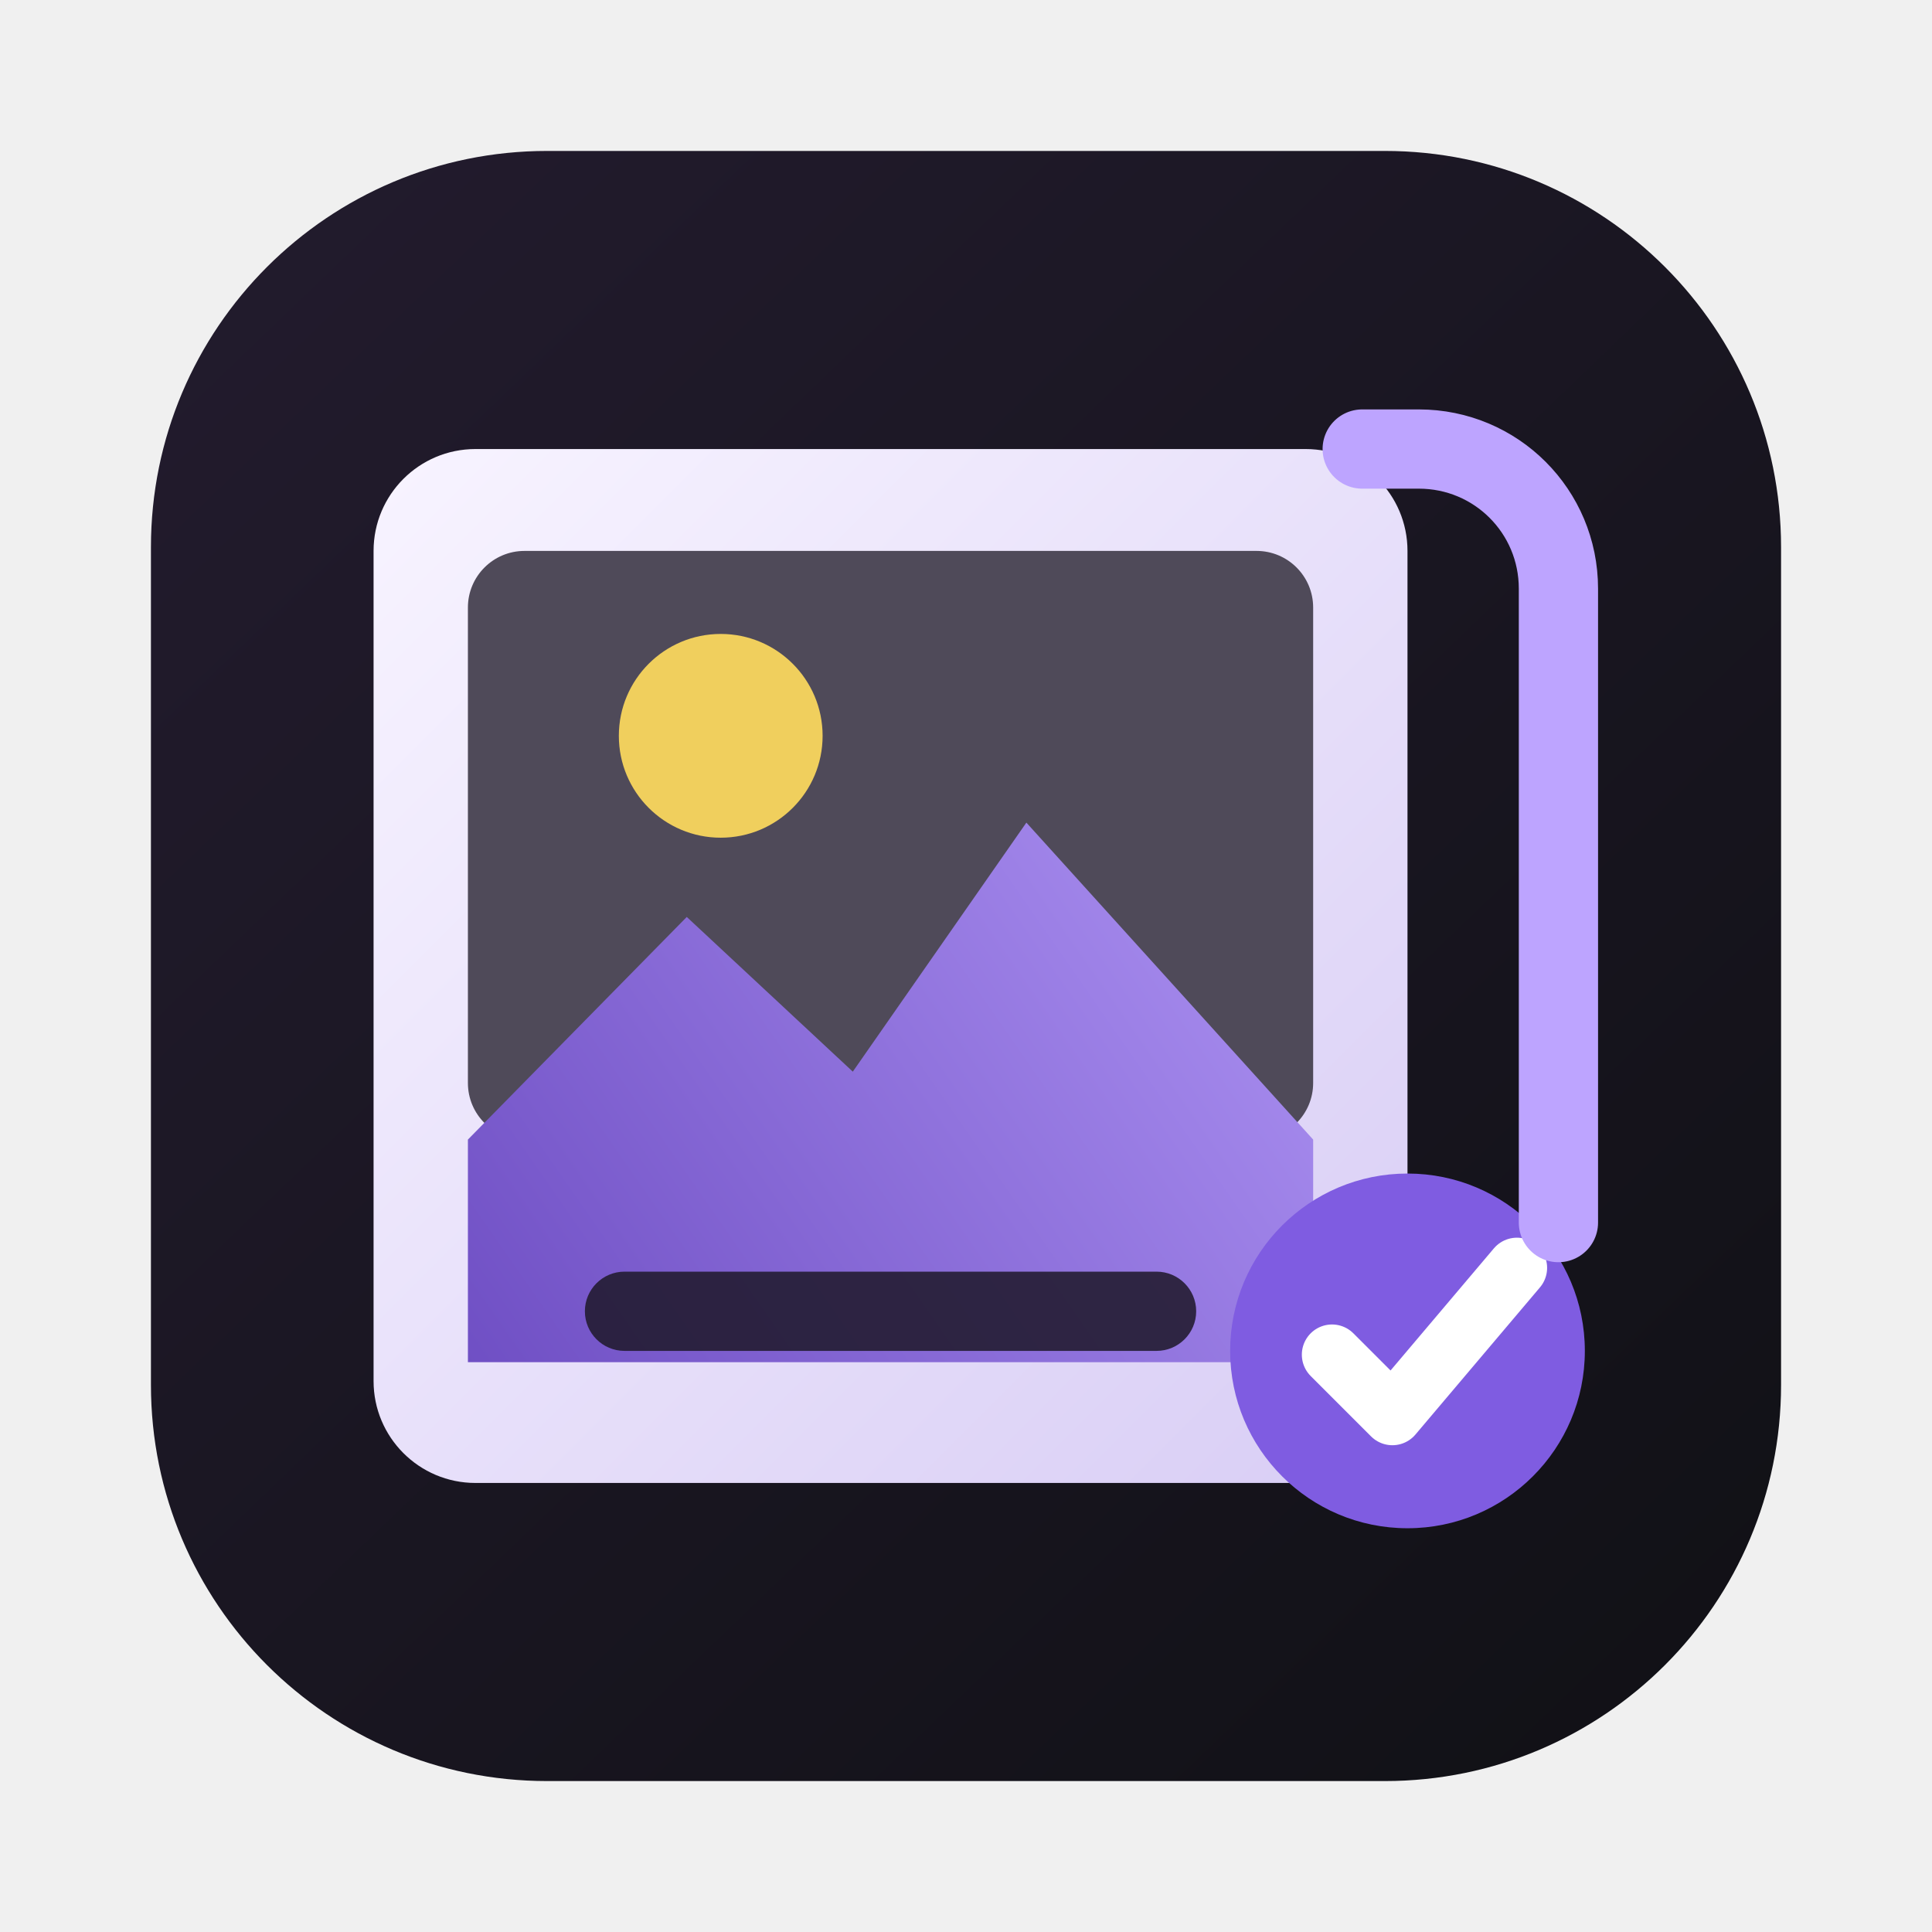
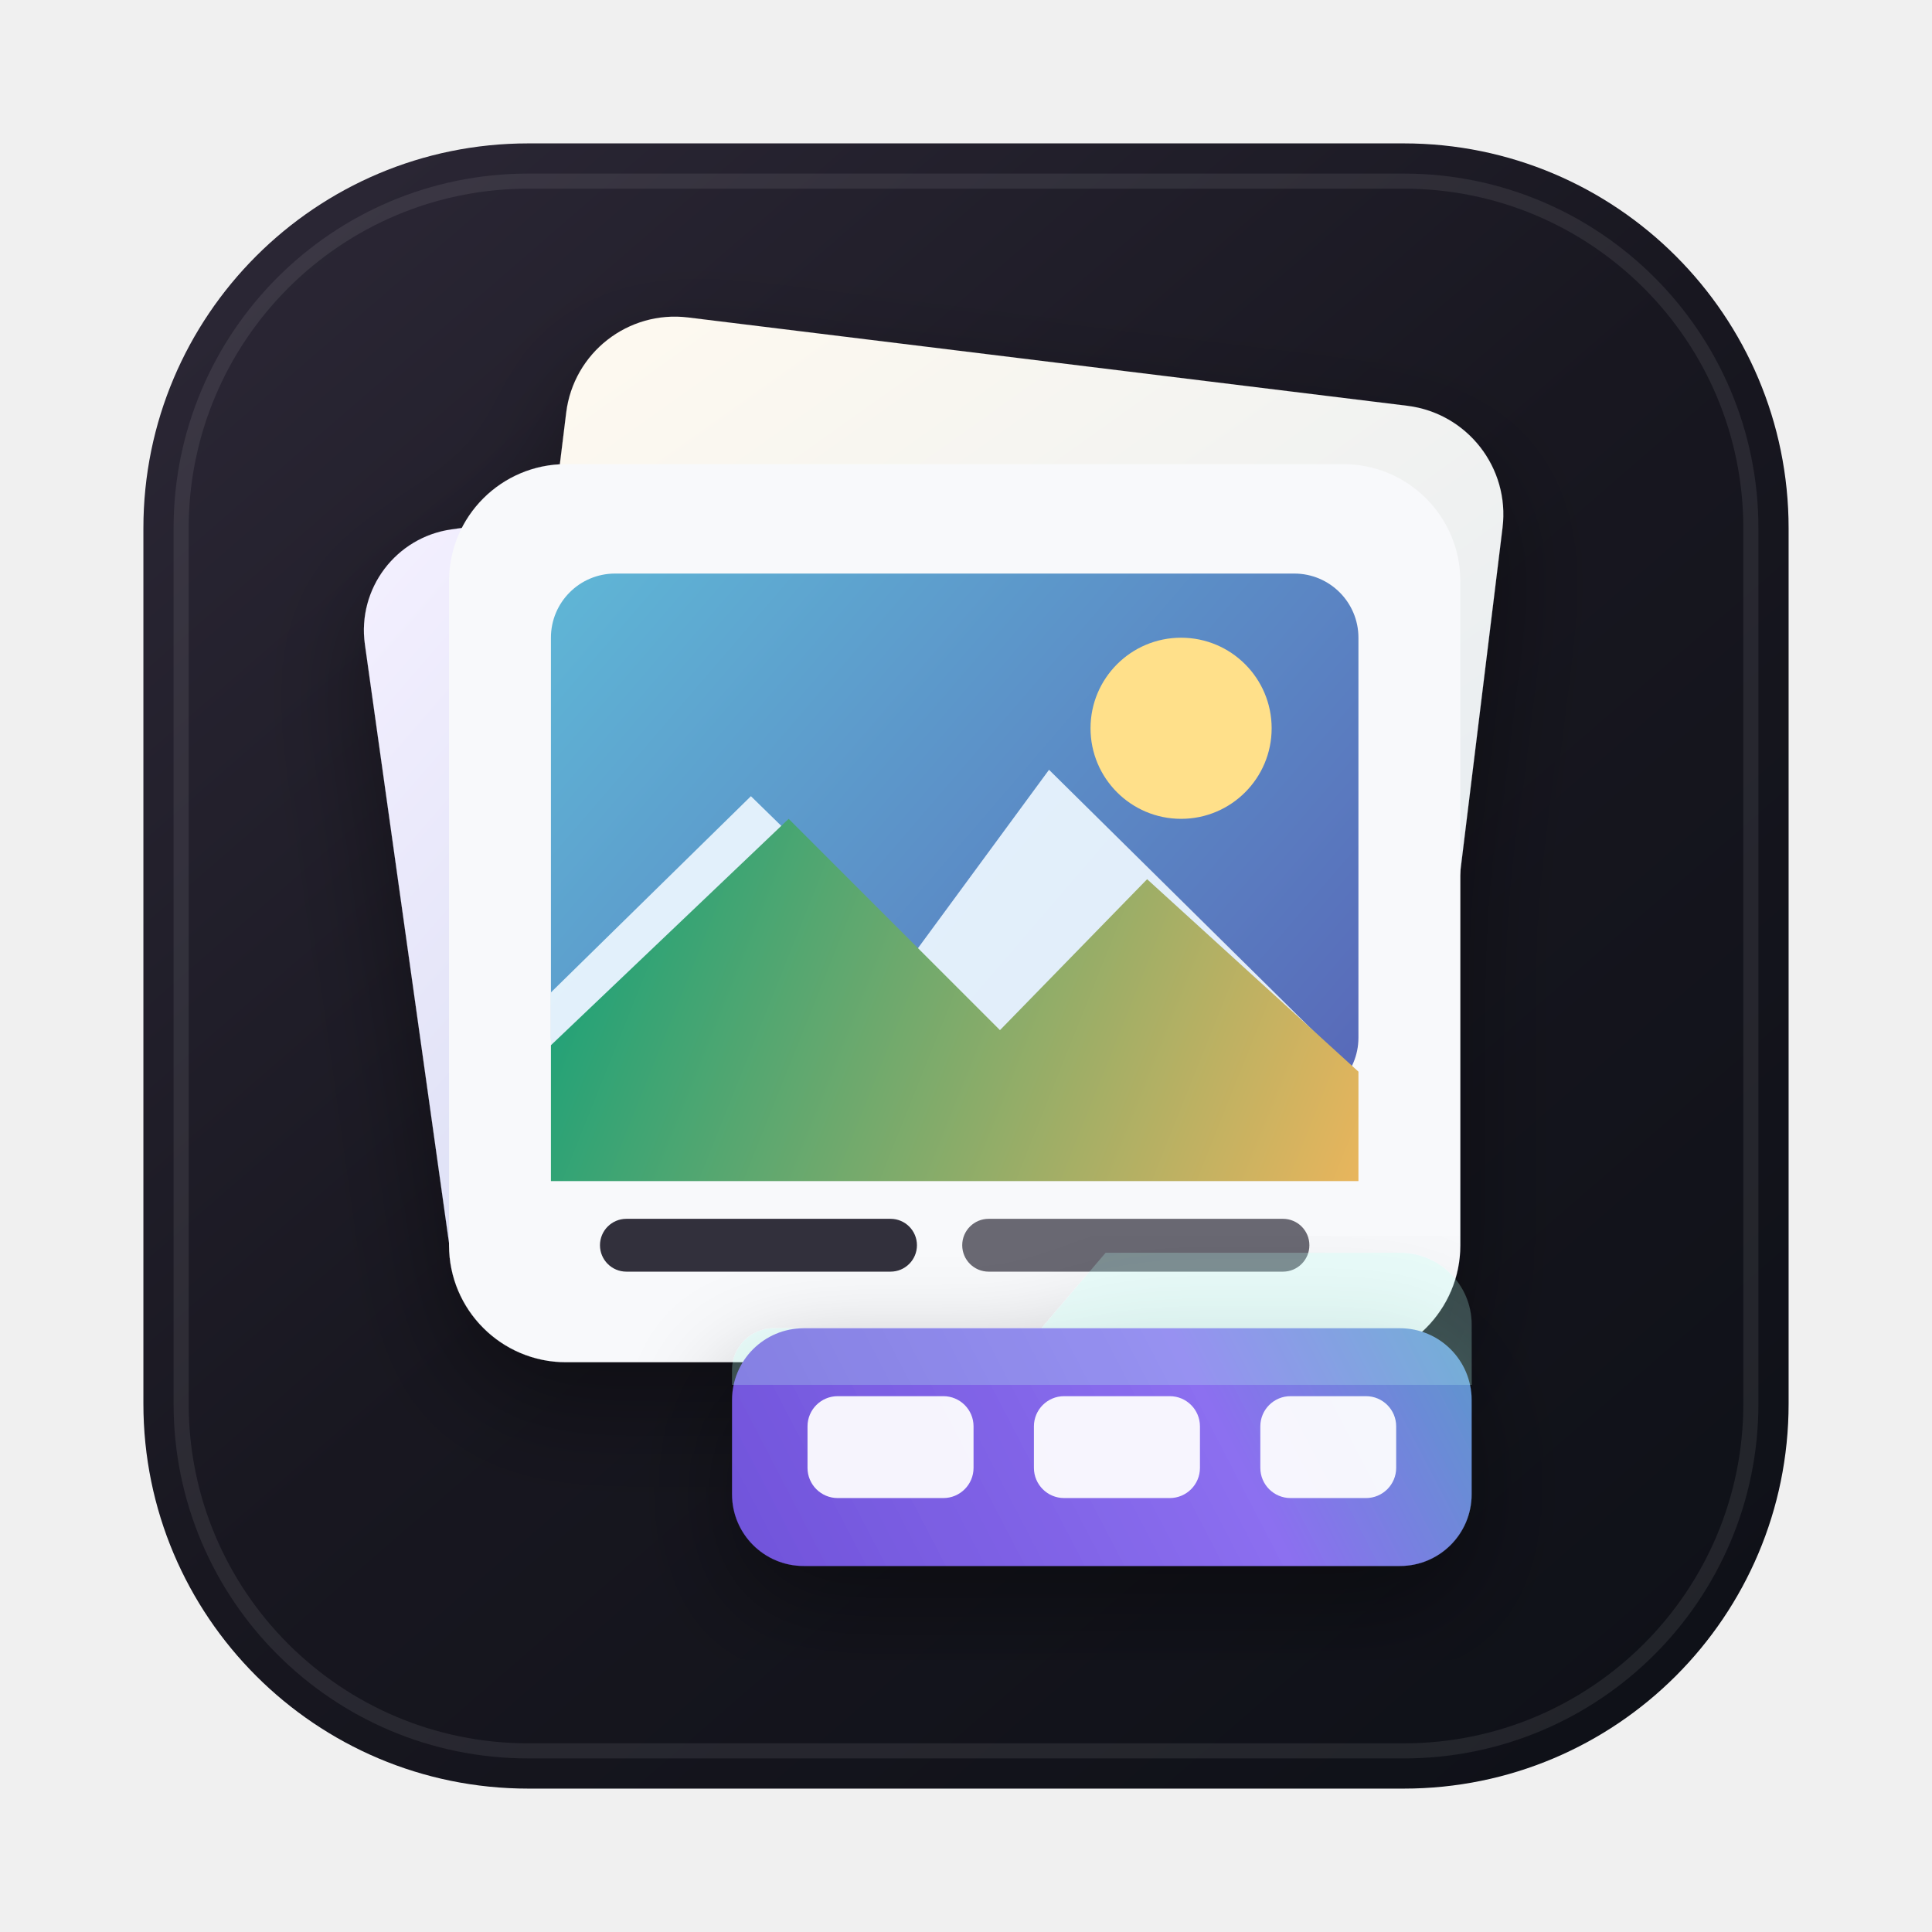
<svg xmlns="http://www.w3.org/2000/svg" viewBox="0 0 1024 1024">
  <defs>
-     <linearGradient id="bg" x1="128" y1="112" x2="896" y2="912" gradientUnits="userSpaceOnUse">
-       <stop stop-color="#221b2d" />
-       <stop offset="1" stop-color="#111116" />
+     <linearGradient id="shell" x1="170" y1="118" x2="862" y2="916" gradientUnits="userSpaceOnUse">
+       <stop stop-color="#2a2634" />
+       <stop offset=".48" stop-color="#181720" />
+       <stop offset="1" stop-color="#0f1118" />
    </linearGradient>
-     <linearGradient id="card" x1="240" y1="220" x2="780" y2="760" gradientUnits="userSpaceOnUse">
-       <stop stop-color="#f7f3ff" />
-       <stop offset="1" stop-color="#d8cdf5" />
+     <linearGradient id="cardA" x1="264" y1="190" x2="758" y2="730" gradientUnits="userSpaceOnUse">
+       <stop stop-color="#fffaf0" />
+       <stop offset="1" stop-color="#dfe8f2" />
    </linearGradient>
-     <linearGradient id="accent" x1="236" y1="708" x2="788" y2="324" gradientUnits="userSpaceOnUse">
-       <stop stop-color="#6f4fc4" />
-       <stop offset="1" stop-color="#bda4ff" />
+     <linearGradient id="cardB" x1="222" y1="250" x2="685" y2="782" gradientUnits="userSpaceOnUse">
+       <stop stop-color="#f4f0ff" />
+       <stop offset="1" stop-color="#bfcbe8" />
    </linearGradient>
+     <linearGradient id="photoSky" x1="314" y1="286" x2="698" y2="616" gradientUnits="userSpaceOnUse">
+       <stop stop-color="#5fb6d6" />
+       <stop offset="1" stop-color="#5867b8" />
+     </linearGradient>
+     <linearGradient id="photoLand" x1="310" y1="506" x2="724" y2="672" gradientUnits="userSpaceOnUse">
+       <stop stop-color="#24a277" />
+       <stop offset="1" stop-color="#f2b65b" />
+     </linearGradient>
+     <linearGradient id="accent" x1="344" y1="760" x2="806" y2="520" gradientUnits="userSpaceOnUse">
+       <stop stop-color="#6f52d9" />
+       <stop offset=".52" stop-color="#8c6ff0" />
+       <stop offset="1" stop-color="#38b6b0" />
+     </linearGradient>
+     <filter id="softShadow" x="-20%" y="-20%" width="140%" height="150%">
+       <feDropShadow dx="0" dy="24" stdDeviation="28" flood-color="#000000" flood-opacity=".38" />
+     </filter>
  </defs>
-   <rect x="80" y="80" width="864" height="864" rx="210" fill="url(#bg)" />
-   <rect x="198" y="238" width="548" height="548" rx="54" fill="url(#card)" />
-   <rect x="248" y="292" width="448" height="312" rx="30" fill="#4f4a59" />
-   <path d="M248 604L364 486l88 82 92-132 152 168v118H248V604z" fill="url(#accent)" />
-   <circle cx="382" cy="390" r="54" fill="#f0cf5d" />
-   <rect x="310" y="674" width="324" height="42" rx="21" fill="#211a2e" opacity=".88" />
-   <circle cx="746" cy="716" r="94" fill="#7f5ce1" />
-   <path d="M706 718l32 32 66-78" fill="none" stroke="#fff" stroke-width="32" stroke-linecap="round" stroke-linejoin="round" />
-   <path d="M722 238h30c41 0 74 33 74 74v336" fill="none" stroke="#bda4ff" stroke-width="42" stroke-linecap="round" />
+   <rect x="76" y="76" width="872" height="872" rx="204" fill="url(#shell)" />
+   <rect x="96" y="96" width="832" height="832" rx="184" fill="none" stroke="#ffffff" stroke-opacity=".08" stroke-width="8" />
+   <g filter="url(#softShadow)">
+     <rect x="214" y="252" width="488" height="438" rx="54" fill="url(#cardB)" transform="rotate(-8 458 471)" />
+     <rect x="278" y="190" width="500" height="448" rx="58" fill="url(#cardA)" transform="rotate(7 528 414)" />
+     <rect x="238" y="246" width="536" height="476" rx="62" fill="#f8f9fb" />
+   </g>
+   <rect x="292" y="304" width="428" height="280" rx="34" fill="url(#photoSky)" />
+   <circle cx="626" cy="386" r="48" fill="#ffe08a" />
+   <path d="M292 526l106-104 86 84 72-98 164 162v14H292v-58z" fill="#eef7ff" opacity=".92" />
+   <path d="M292 554l126-120 112 112 78-80 112 102v58H292v-72z" fill="url(#photoLand)" />
+   <g opacity=".94">
+     <rect x="318" y="646" width="168" height="28" rx="14" fill="#252330" />
+     <rect x="510" y="646" width="184" height="28" rx="14" fill="#252330" opacity=".72" />
+   </g>
+   <g filter="url(#softShadow)">
+     <rect x="388" y="704" width="392" height="126" rx="38" fill="url(#accent)" />
+     <rect x="428" y="740" width="88" height="54" rx="16" fill="#ffffff" opacity=".93" />
+     <rect x="548" y="740" width="88" height="54" rx="16" fill="#ffffff" opacity=".93" />
+     <rect x="668" y="740" width="72" height="54" rx="16" fill="#ffffff" opacity=".93" />
+     <path d="M426 704h126l34-40h156c21 0 38 17 38 38v32H388v-8c0-12 10-22 22-22h16z" fill="#b9fff3" opacity=".24" />
+   </g>
</svg>
